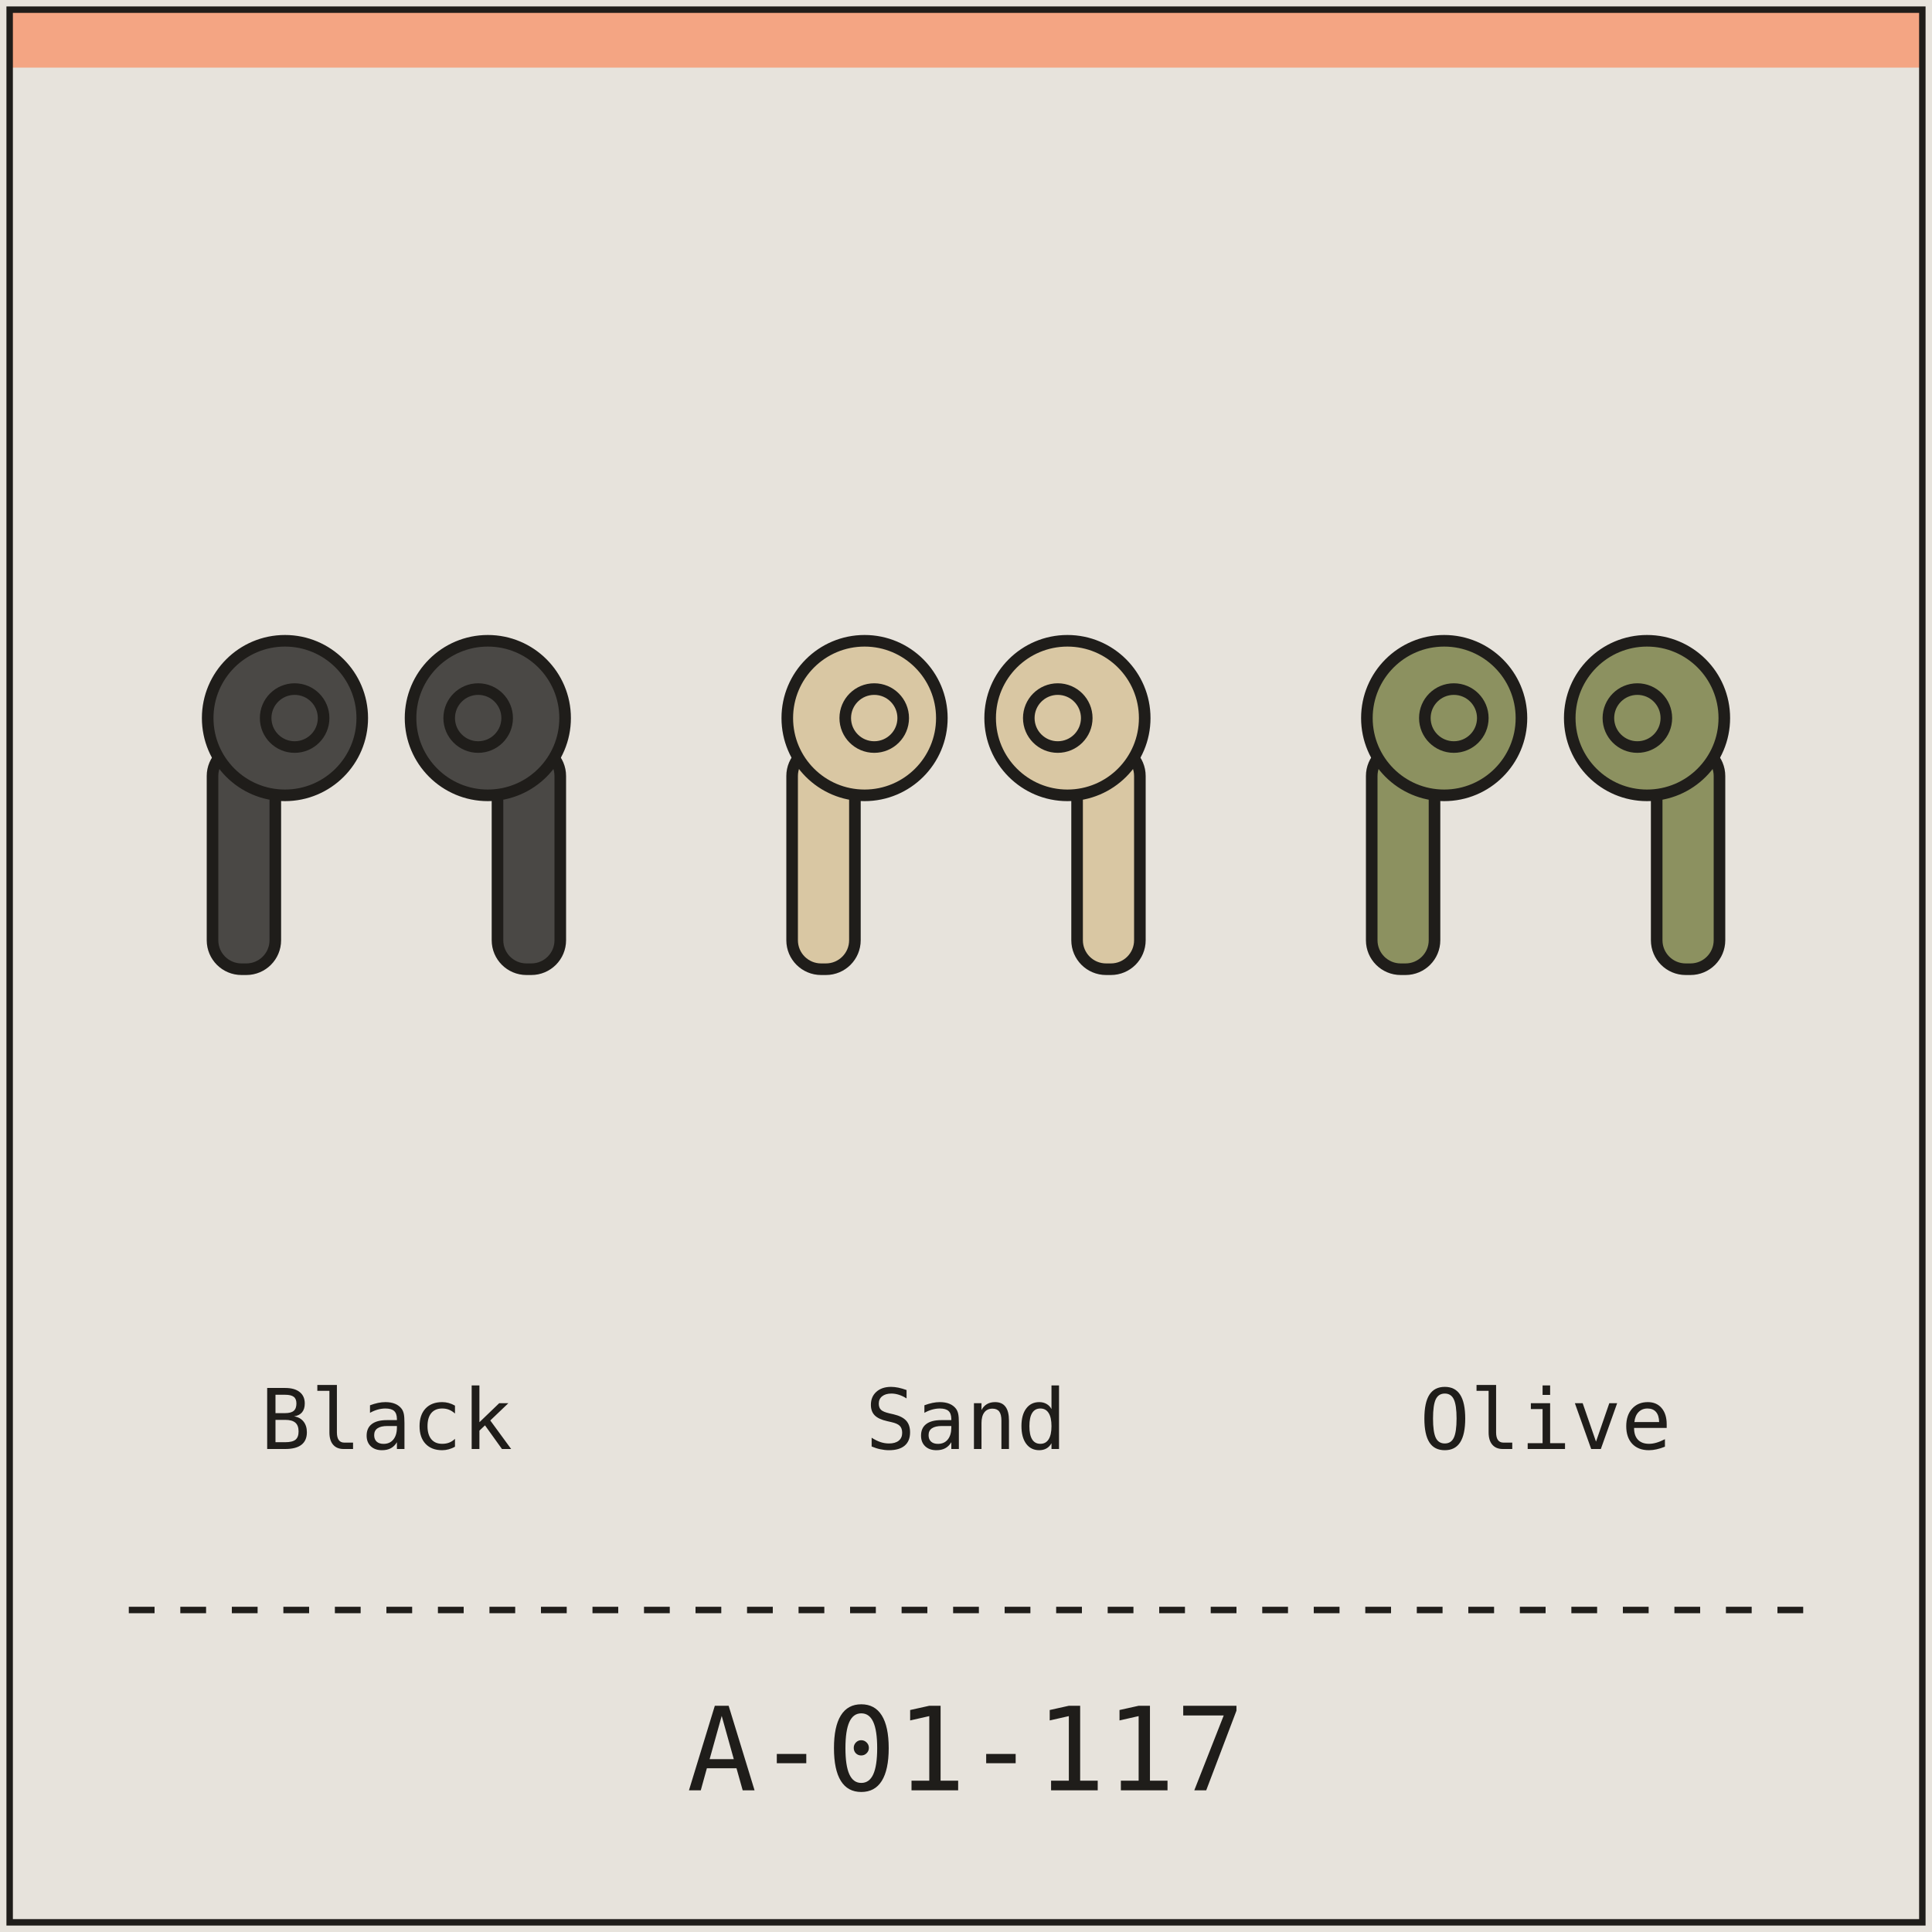
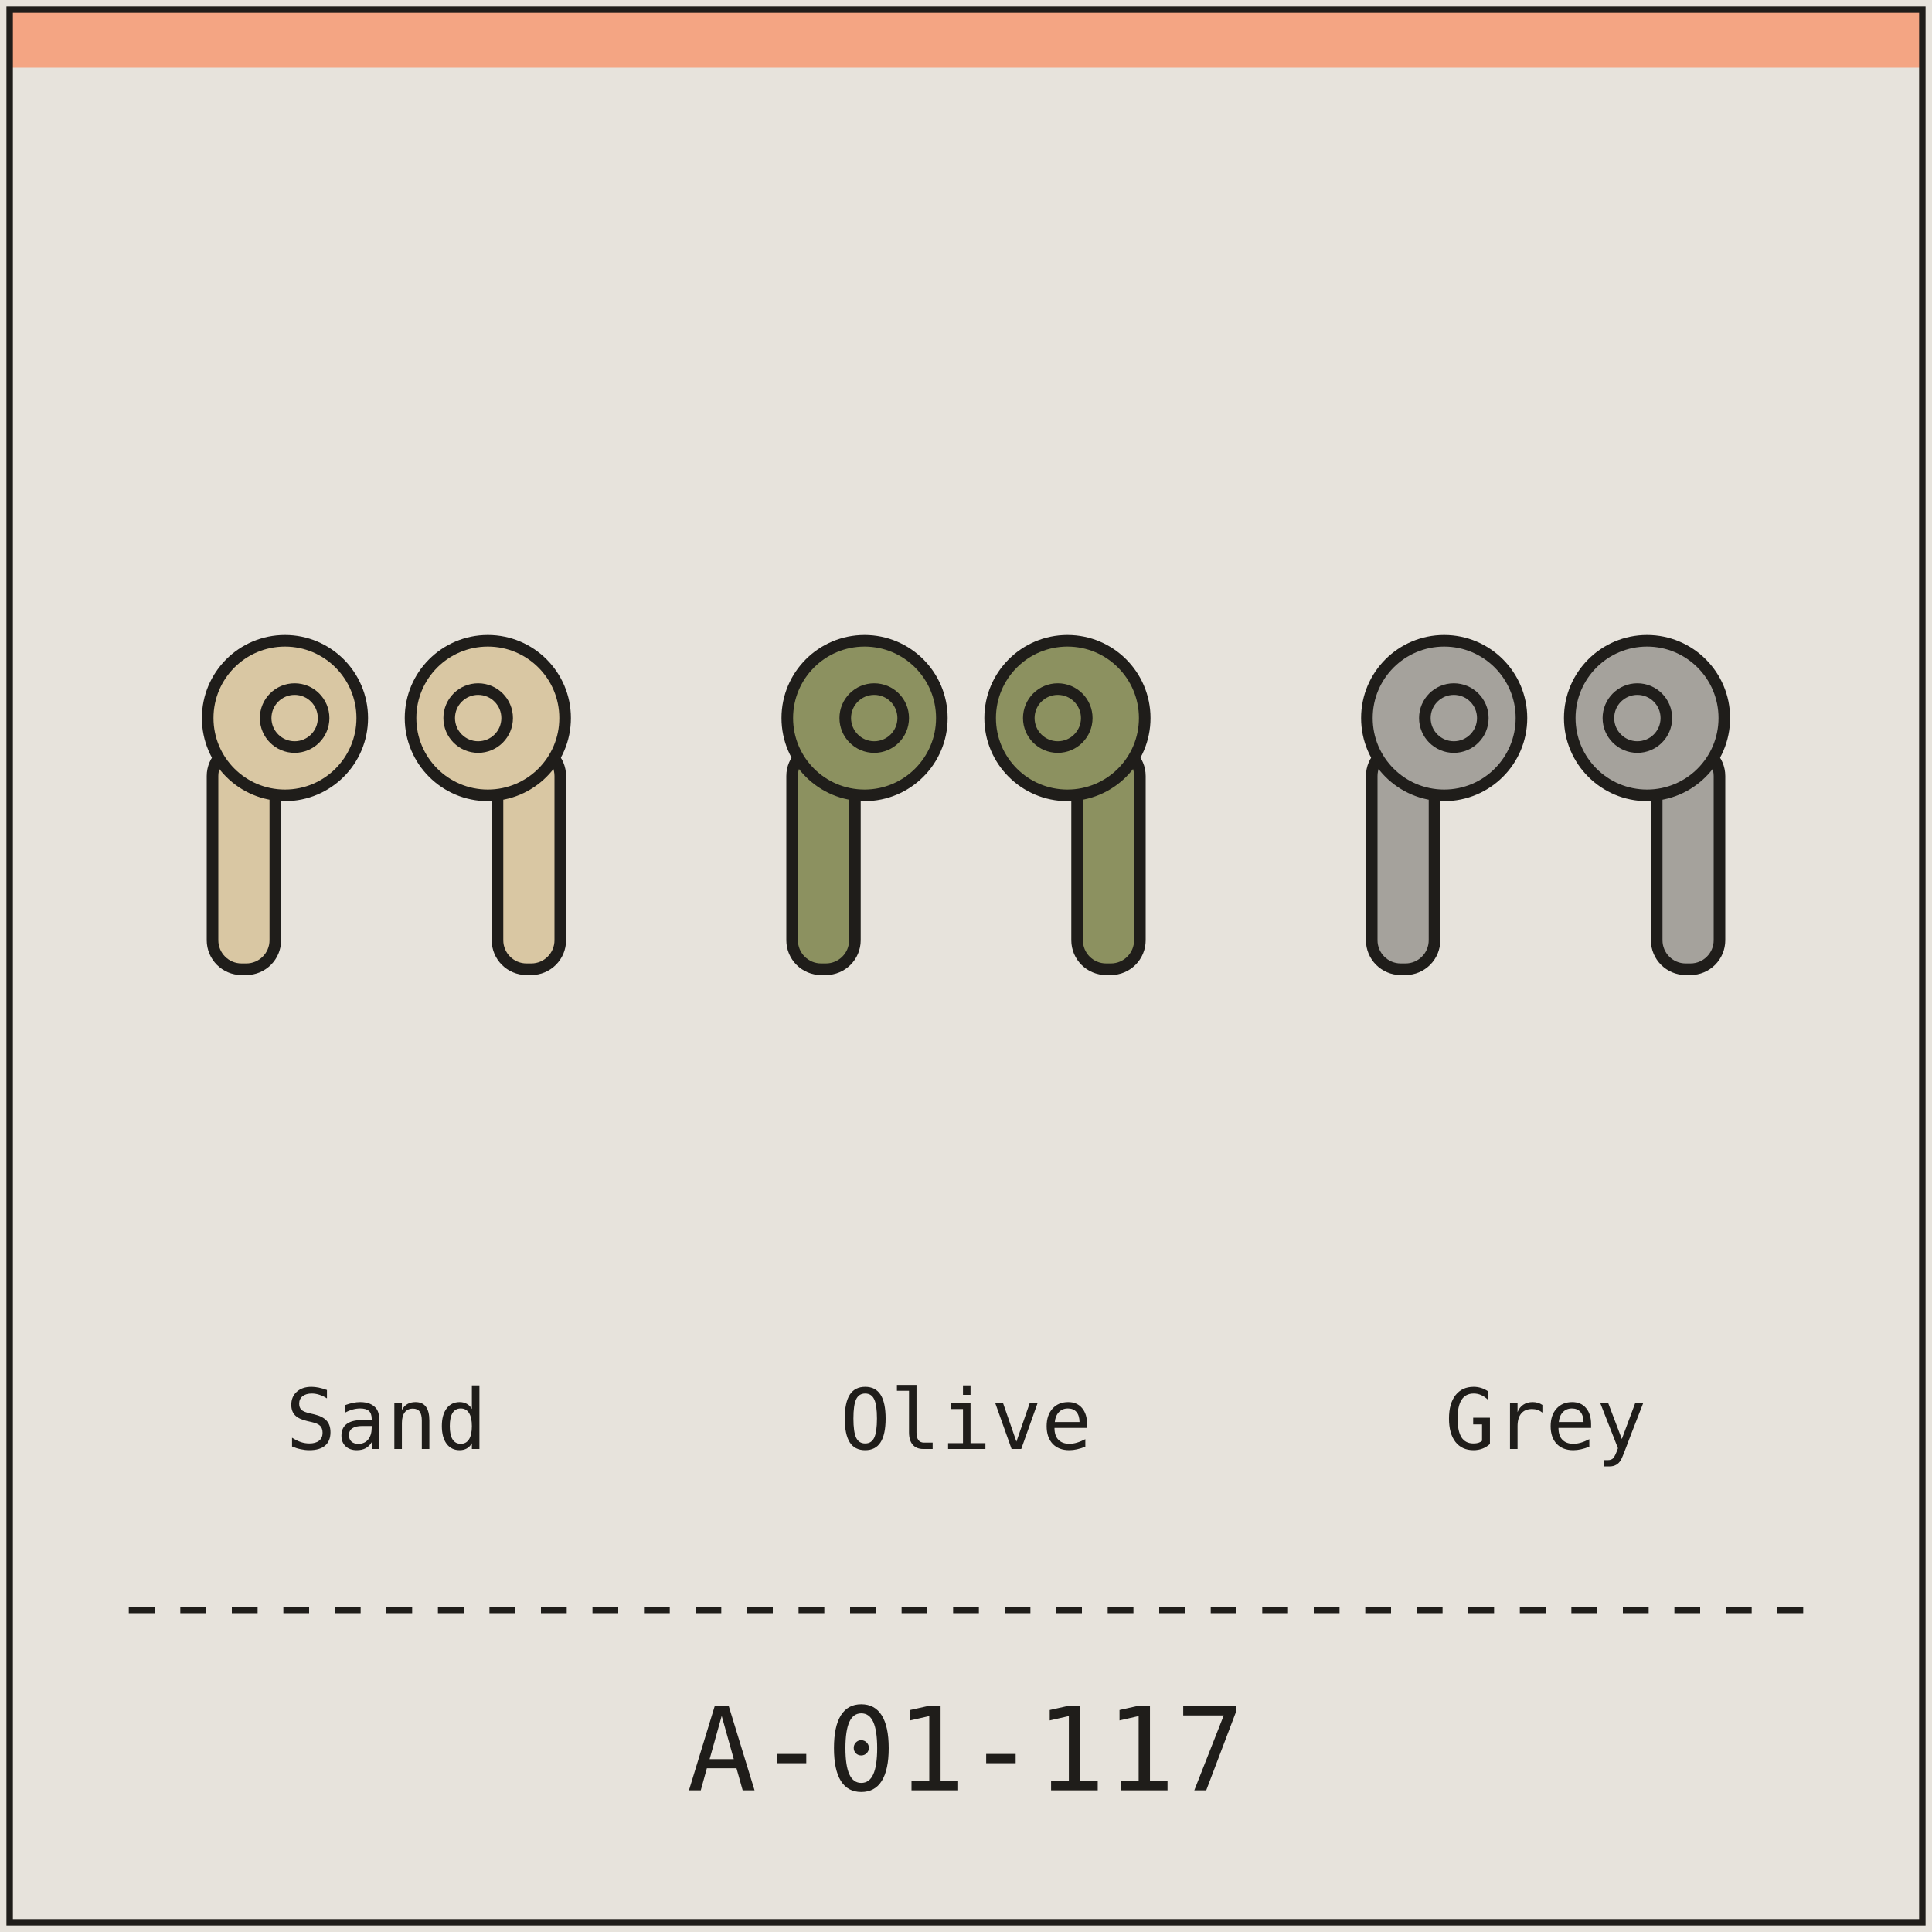
<svg xmlns="http://www.w3.org/2000/svg" viewBox="0 0 600 600" width="600" height="600" data-icon="earbuds">
  <rect width="600" height="600" fill="#E7E3DC" />
  <rect x="3" y="3" width="594" height="18" fill="#F4A583" />
  <g transform="translate(45 175) scale(1.5)" fill="none" stroke="#1F1D1A" stroke-width="2.4" stroke-linecap="round" stroke-linejoin="round">
    <g id="bud0">
-       <rect fill="#4A4845" x="14" y="38" width="13" height="46" rx="6" />
-       <circle fill="#4A4845" cx="29" cy="32" r="16" />
+       <rect fill="#D9C7A3" x="14" y="38" width="13" height="46" rx="6" />
+       <circle fill="#D9C7A3" cx="29" cy="32" r="16" />
      <circle cx="31" cy="32" r="6" />
    </g>
    <use href="#bud0" transform="matrix(-1 0 0 1 100 0)" />
  </g>
-   <text x="120" y="450" font-family="ui-monospace, 'SF Mono', Menlo, Consolas, monospace" font-size="26" text-anchor="middle" fill="#1F1D1A">Black</text>
+   <text x="120" y="450" font-family="ui-monospace, 'SF Mono', Menlo, Consolas, monospace" font-size="26" text-anchor="middle" fill="#1F1D1A">Sand</text>
  <g transform="translate(225 175) scale(1.5)" fill="none" stroke="#1F1D1A" stroke-width="2.4" stroke-linecap="round" stroke-linejoin="round">
    <g id="bud1">
-       <rect fill="#D9C7A3" x="14" y="38" width="13" height="46" rx="6" />
-       <circle fill="#D9C7A3" cx="29" cy="32" r="16" />
+       <rect fill="#8C9160" x="14" y="38" width="13" height="46" rx="6" />
+       <circle fill="#8C9160" cx="29" cy="32" r="16" />
      <circle cx="31" cy="32" r="6" />
    </g>
    <use href="#bud1" transform="matrix(-1 0 0 1 100 0)" />
  </g>
-   <text x="300" y="450" font-family="ui-monospace, 'SF Mono', Menlo, Consolas, monospace" font-size="26" text-anchor="middle" fill="#1F1D1A">Sand</text>
+   <text x="300" y="450" font-family="ui-monospace, 'SF Mono', Menlo, Consolas, monospace" font-size="26" text-anchor="middle" fill="#1F1D1A">Olive</text>
  <g transform="translate(405 175) scale(1.5)" fill="none" stroke="#1F1D1A" stroke-width="2.4" stroke-linecap="round" stroke-linejoin="round">
    <g id="bud2">
-       <rect fill="#8C9160" x="14" y="38" width="13" height="46" rx="6" />
-       <circle fill="#8C9160" cx="29" cy="32" r="16" />
+       <rect fill="#A5A29C" x="14" y="38" width="13" height="46" rx="6" />
+       <circle fill="#A5A29C" cx="29" cy="32" r="16" />
      <circle cx="31" cy="32" r="6" />
    </g>
    <use href="#bud2" transform="matrix(-1 0 0 1 100 0)" />
  </g>
-   <text x="480" y="450" font-family="ui-monospace, 'SF Mono', Menlo, Consolas, monospace" font-size="26" text-anchor="middle" fill="#1F1D1A">Olive</text>
+   <text x="480" y="450" font-family="ui-monospace, 'SF Mono', Menlo, Consolas, monospace" font-size="26" text-anchor="middle" fill="#1F1D1A">Grey</text>
  <path d="M40 500h520" stroke="#1F1D1A" stroke-width="2" stroke-dasharray="8 8" fill="none" />
  <text x="300" y="556" font-family="ui-monospace, 'SF Mono', Menlo, Consolas, monospace" font-size="36" text-anchor="middle" fill="#1F1D1A">A-01-117</text>
  <rect x="3" y="3" width="594" height="594" fill="none" stroke="#1F1D1A" stroke-width="2" vector-effect="non-scaling-stroke" />
</svg>
